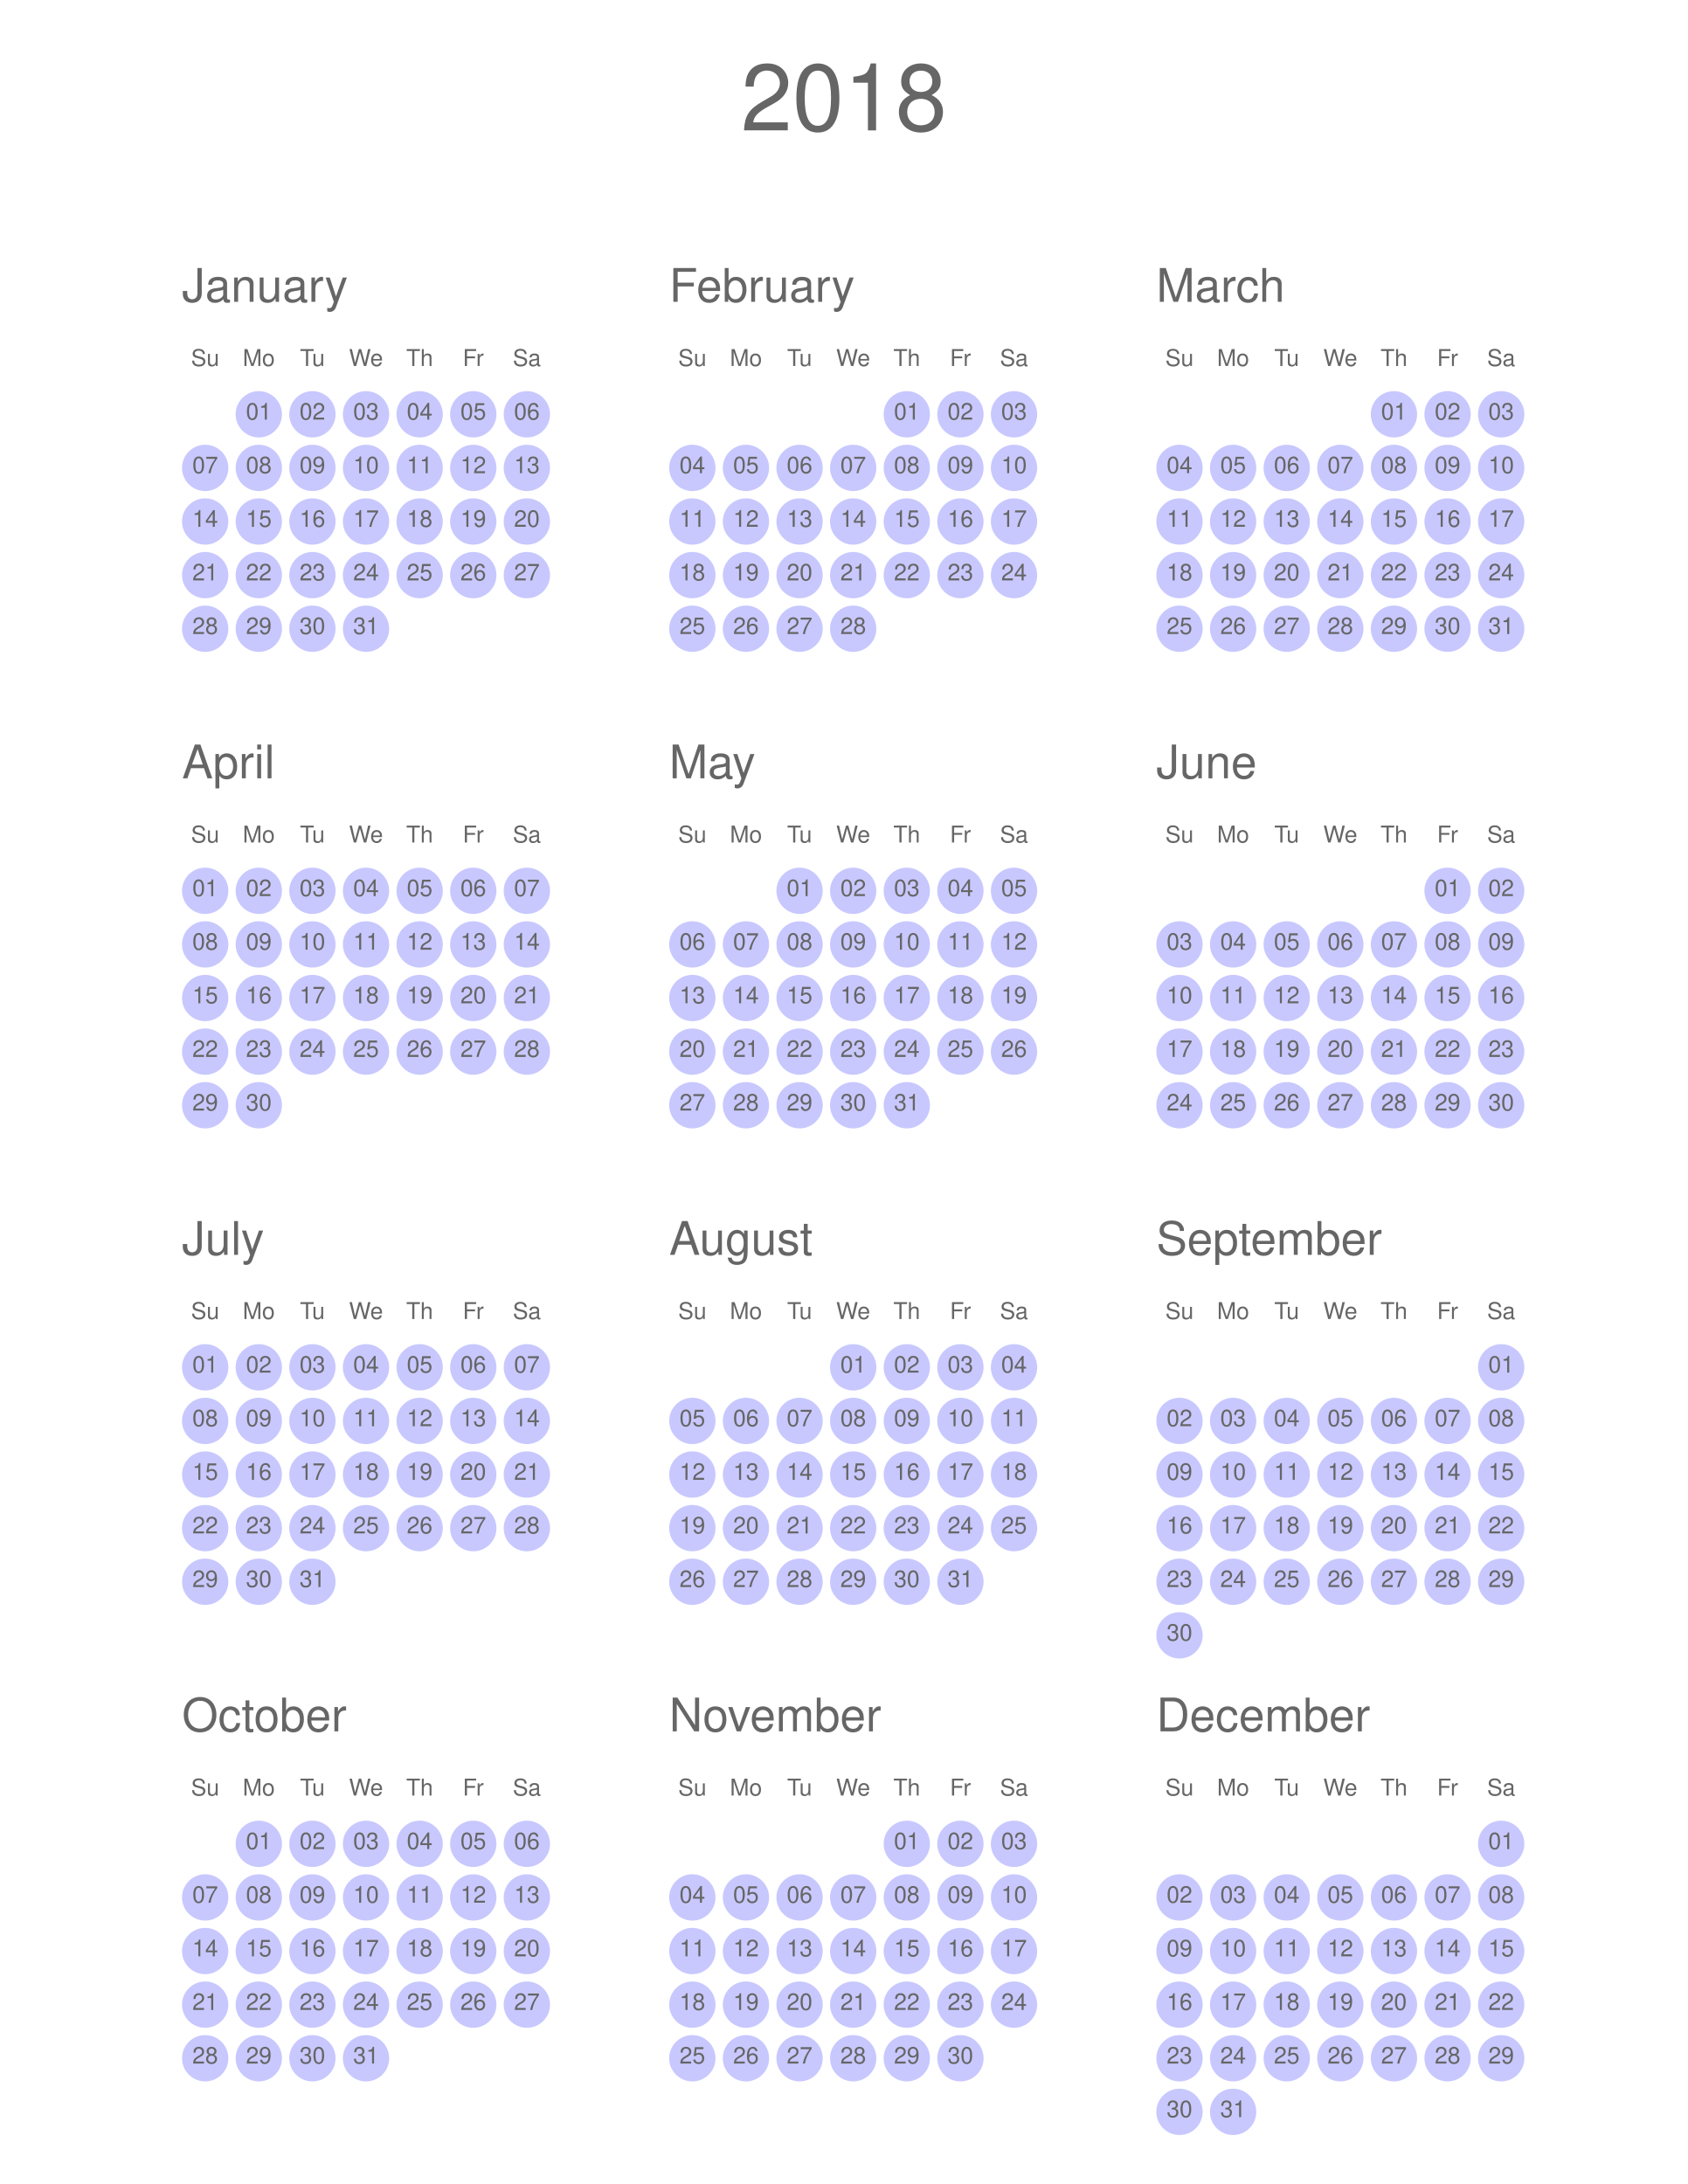
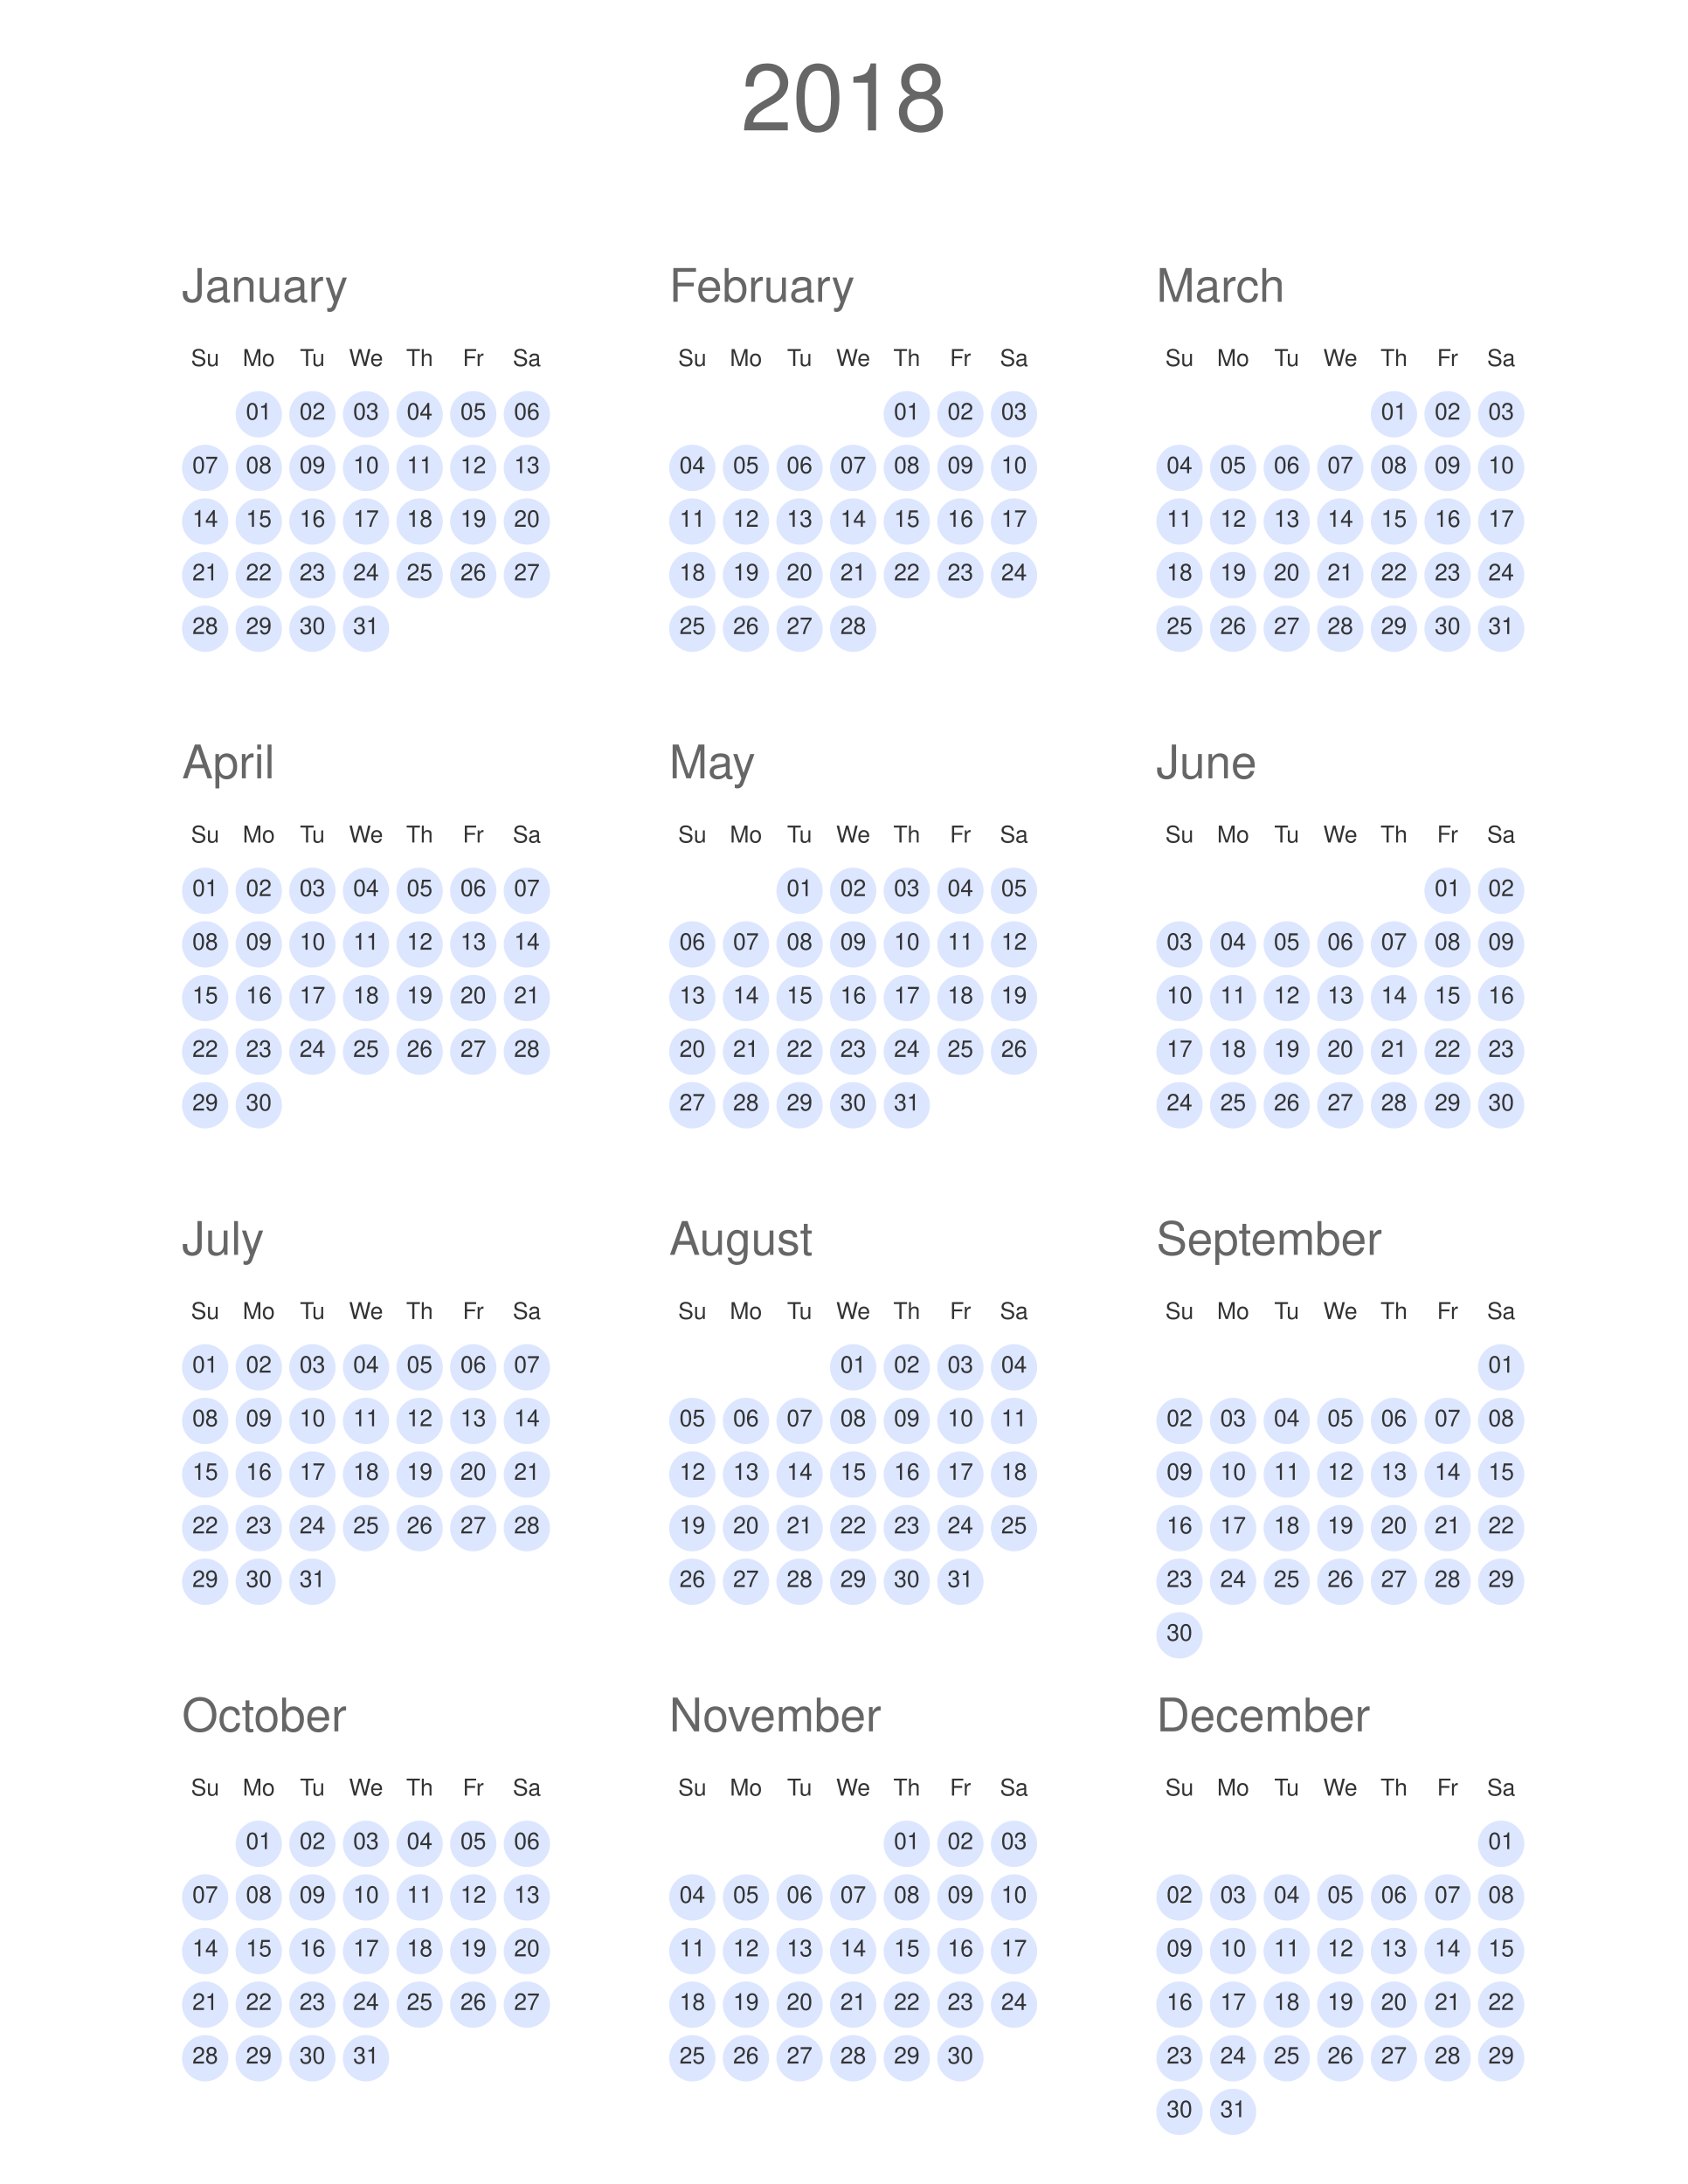
<svg xmlns="http://www.w3.org/2000/svg" width="100%" height="100%" viewBox="0 0 2550 3300">
-   <style>/*  */circle{fill:rgb(200,200,255);}/*  */</style>
+   <style>/*  */circle{fill:rgb(220,230,255);}/*  */</style>
  <g id="page_title" transform="translate(1275, 165)">
    <text x="0" y="0" style="font-family:'Helvetica';font-size:140px;fill:rgb(102,102,102);" text-anchor="middle" dominant-baseline="central">2018</text>
  </g>
  <g id="calendar" width="2000" height="2600" transform="translate(275, 440)">
    <g id="January" transform="translate(0, 0)">
      <text x="0" y="0" style="font-family:'Helvetica';font-size:70px;fill:rgb(102,102,102);" text-anchor="left" dominant-baseline="central">January</text>
-       <g id="January_weekbar" transform="translate(0, 105.0)" style="font-family:'Helvetica';font-size:35px;fill:rgb(102,102,102);" text-anchor="middle" dominant-baseline="central">
-         <text x="35" y="0">Su</text>
-         <text x="116" y="0">Mo</text>
-         <text x="197" y="0">Tu</text>
-         <text x="278" y="0">We</text>
-         <text x="359" y="0">Th</text>
-         <text x="440" y="0">Fr</text>
-         <text x="521" y="0">Sa</text>
-       </g>
-       <g id="January_days" transform="translate(0, 105.0)" text-anchor="middle" dominant-baseline="central" style="font-family:'Helvetica';font-size:35px;fill:rgb(102,102,102);">
+       <g id="January_weekbar" transform="translate(0, 105.0)" style="font-family:'Helvetica';font-size:35px;fill:rgb(51,51,51);" text-anchor="middle" dominant-baseline="central">
+         <text x="35" y="0">Su</text>
+         <text x="116" y="0">Mo</text>
+         <text x="197" y="0">Tu</text>
+         <text x="278" y="0">We</text>
+         <text x="359" y="0">Th</text>
+         <text x="440" y="0">Fr</text>
+         <text x="521" y="0">Sa</text>
+       </g>
+       <g id="January_days" transform="translate(0, 105.0)" text-anchor="middle" dominant-baseline="central" style="font-family:'Helvetica';font-size:35px;fill:rgb(51,51,51);">
        <circle cx="116" cy="81" r="35" />
        <text x="116" y="81">01</text>
        <circle cx="197" cy="81" r="35" />
        <text x="197" y="81">02</text>
        <circle cx="278" cy="81" r="35" />
        <text x="278" y="81">03</text>
        <circle cx="359" cy="81" r="35" />
        <text x="359" y="81">04</text>
        <circle cx="440" cy="81" r="35" />
        <text x="440" y="81">05</text>
        <circle cx="521" cy="81" r="35" />
        <text x="521" y="81">06</text>
        <circle cx="35" cy="162" r="35" />
        <text x="35" y="162">07</text>
        <circle cx="116" cy="162" r="35" />
        <text x="116" y="162">08</text>
        <circle cx="197" cy="162" r="35" />
        <text x="197" y="162">09</text>
        <circle cx="278" cy="162" r="35" />
        <text x="278" y="162">10</text>
        <circle cx="359" cy="162" r="35" />
        <text x="359" y="162">11</text>
        <circle cx="440" cy="162" r="35" />
        <text x="440" y="162">12</text>
        <circle cx="521" cy="162" r="35" />
        <text x="521" y="162">13</text>
        <circle cx="35" cy="243" r="35" />
        <text x="35" y="243">14</text>
        <circle cx="116" cy="243" r="35" />
        <text x="116" y="243">15</text>
        <circle cx="197" cy="243" r="35" />
        <text x="197" y="243">16</text>
        <circle cx="278" cy="243" r="35" />
        <text x="278" y="243">17</text>
        <circle cx="359" cy="243" r="35" />
        <text x="359" y="243">18</text>
        <circle cx="440" cy="243" r="35" />
        <text x="440" y="243">19</text>
        <circle cx="521" cy="243" r="35" />
        <text x="521" y="243">20</text>
        <circle cx="35" cy="324" r="35" />
        <text x="35" y="324">21</text>
        <circle cx="116" cy="324" r="35" />
        <text x="116" y="324">22</text>
        <circle cx="197" cy="324" r="35" />
        <text x="197" y="324">23</text>
        <circle cx="278" cy="324" r="35" />
        <text x="278" y="324">24</text>
        <circle cx="359" cy="324" r="35" />
        <text x="359" y="324">25</text>
        <circle cx="440" cy="324" r="35" />
        <text x="440" y="324">26</text>
        <circle cx="521" cy="324" r="35" />
        <text x="521" y="324">27</text>
        <circle cx="35" cy="405" r="35" />
        <text x="35" y="405">28</text>
        <circle cx="116" cy="405" r="35" />
        <text x="116" y="405">29</text>
        <circle cx="197" cy="405" r="35" />
        <text x="197" y="405">30</text>
        <circle cx="278" cy="405" r="35" />
        <text x="278" y="405">31</text>
      </g>
    </g>
    <g id="February" transform="translate(736, 0)">
      <text x="0" y="0" style="font-family:'Helvetica';font-size:70px;fill:rgb(102,102,102);" text-anchor="left" dominant-baseline="central">February</text>
-       <g id="February_weekbar" transform="translate(0, 105.0)" style="font-family:'Helvetica';font-size:35px;fill:rgb(102,102,102);" text-anchor="middle" dominant-baseline="central">
-         <text x="35" y="0">Su</text>
-         <text x="116" y="0">Mo</text>
-         <text x="197" y="0">Tu</text>
-         <text x="278" y="0">We</text>
-         <text x="359" y="0">Th</text>
-         <text x="440" y="0">Fr</text>
-         <text x="521" y="0">Sa</text>
-       </g>
-       <g id="February_days" transform="translate(0, 105.0)" text-anchor="middle" dominant-baseline="central" style="font-family:'Helvetica';font-size:35px;fill:rgb(102,102,102);">
+       <g id="February_weekbar" transform="translate(0, 105.0)" style="font-family:'Helvetica';font-size:35px;fill:rgb(51,51,51);" text-anchor="middle" dominant-baseline="central">
+         <text x="35" y="0">Su</text>
+         <text x="116" y="0">Mo</text>
+         <text x="197" y="0">Tu</text>
+         <text x="278" y="0">We</text>
+         <text x="359" y="0">Th</text>
+         <text x="440" y="0">Fr</text>
+         <text x="521" y="0">Sa</text>
+       </g>
+       <g id="February_days" transform="translate(0, 105.0)" text-anchor="middle" dominant-baseline="central" style="font-family:'Helvetica';font-size:35px;fill:rgb(51,51,51);">
        <circle cx="359" cy="81" r="35" />
        <text x="359" y="81">01</text>
        <circle cx="440" cy="81" r="35" />
        <text x="440" y="81">02</text>
        <circle cx="521" cy="81" r="35" />
        <text x="521" y="81">03</text>
        <circle cx="35" cy="162" r="35" />
        <text x="35" y="162">04</text>
        <circle cx="116" cy="162" r="35" />
        <text x="116" y="162">05</text>
        <circle cx="197" cy="162" r="35" />
        <text x="197" y="162">06</text>
        <circle cx="278" cy="162" r="35" />
        <text x="278" y="162">07</text>
        <circle cx="359" cy="162" r="35" />
        <text x="359" y="162">08</text>
        <circle cx="440" cy="162" r="35" />
        <text x="440" y="162">09</text>
        <circle cx="521" cy="162" r="35" />
        <text x="521" y="162">10</text>
        <circle cx="35" cy="243" r="35" />
        <text x="35" y="243">11</text>
        <circle cx="116" cy="243" r="35" />
        <text x="116" y="243">12</text>
        <circle cx="197" cy="243" r="35" />
        <text x="197" y="243">13</text>
        <circle cx="278" cy="243" r="35" />
        <text x="278" y="243">14</text>
        <circle cx="359" cy="243" r="35" />
        <text x="359" y="243">15</text>
        <circle cx="440" cy="243" r="35" />
        <text x="440" y="243">16</text>
        <circle cx="521" cy="243" r="35" />
        <text x="521" y="243">17</text>
        <circle cx="35" cy="324" r="35" />
        <text x="35" y="324">18</text>
        <circle cx="116" cy="324" r="35" />
        <text x="116" y="324">19</text>
        <circle cx="197" cy="324" r="35" />
        <text x="197" y="324">20</text>
        <circle cx="278" cy="324" r="35" />
        <text x="278" y="324">21</text>
        <circle cx="359" cy="324" r="35" />
        <text x="359" y="324">22</text>
        <circle cx="440" cy="324" r="35" />
        <text x="440" y="324">23</text>
        <circle cx="521" cy="324" r="35" />
        <text x="521" y="324">24</text>
        <circle cx="35" cy="405" r="35" />
        <text x="35" y="405">25</text>
        <circle cx="116" cy="405" r="35" />
        <text x="116" y="405">26</text>
        <circle cx="197" cy="405" r="35" />
        <text x="197" y="405">27</text>
        <circle cx="278" cy="405" r="35" />
        <text x="278" y="405">28</text>
      </g>
    </g>
    <g id="March" transform="translate(1472, 0)">
      <text x="0" y="0" style="font-family:'Helvetica';font-size:70px;fill:rgb(102,102,102);" text-anchor="left" dominant-baseline="central">March</text>
-       <g id="March_weekbar" transform="translate(0, 105.0)" style="font-family:'Helvetica';font-size:35px;fill:rgb(102,102,102);" text-anchor="middle" dominant-baseline="central">
-         <text x="35" y="0">Su</text>
-         <text x="116" y="0">Mo</text>
-         <text x="197" y="0">Tu</text>
-         <text x="278" y="0">We</text>
-         <text x="359" y="0">Th</text>
-         <text x="440" y="0">Fr</text>
-         <text x="521" y="0">Sa</text>
-       </g>
-       <g id="March_days" transform="translate(0, 105.0)" text-anchor="middle" dominant-baseline="central" style="font-family:'Helvetica';font-size:35px;fill:rgb(102,102,102);">
+       <g id="March_weekbar" transform="translate(0, 105.0)" style="font-family:'Helvetica';font-size:35px;fill:rgb(51,51,51);" text-anchor="middle" dominant-baseline="central">
+         <text x="35" y="0">Su</text>
+         <text x="116" y="0">Mo</text>
+         <text x="197" y="0">Tu</text>
+         <text x="278" y="0">We</text>
+         <text x="359" y="0">Th</text>
+         <text x="440" y="0">Fr</text>
+         <text x="521" y="0">Sa</text>
+       </g>
+       <g id="March_days" transform="translate(0, 105.0)" text-anchor="middle" dominant-baseline="central" style="font-family:'Helvetica';font-size:35px;fill:rgb(51,51,51);">
        <circle cx="359" cy="81" r="35" />
        <text x="359" y="81">01</text>
        <circle cx="440" cy="81" r="35" />
        <text x="440" y="81">02</text>
        <circle cx="521" cy="81" r="35" />
        <text x="521" y="81">03</text>
        <circle cx="35" cy="162" r="35" />
        <text x="35" y="162">04</text>
        <circle cx="116" cy="162" r="35" />
        <text x="116" y="162">05</text>
        <circle cx="197" cy="162" r="35" />
        <text x="197" y="162">06</text>
        <circle cx="278" cy="162" r="35" />
        <text x="278" y="162">07</text>
        <circle cx="359" cy="162" r="35" />
        <text x="359" y="162">08</text>
        <circle cx="440" cy="162" r="35" />
        <text x="440" y="162">09</text>
        <circle cx="521" cy="162" r="35" />
        <text x="521" y="162">10</text>
        <circle cx="35" cy="243" r="35" />
        <text x="35" y="243">11</text>
        <circle cx="116" cy="243" r="35" />
        <text x="116" y="243">12</text>
        <circle cx="197" cy="243" r="35" />
        <text x="197" y="243">13</text>
        <circle cx="278" cy="243" r="35" />
        <text x="278" y="243">14</text>
        <circle cx="359" cy="243" r="35" />
        <text x="359" y="243">15</text>
        <circle cx="440" cy="243" r="35" />
        <text x="440" y="243">16</text>
        <circle cx="521" cy="243" r="35" />
        <text x="521" y="243">17</text>
        <circle cx="35" cy="324" r="35" />
        <text x="35" y="324">18</text>
        <circle cx="116" cy="324" r="35" />
        <text x="116" y="324">19</text>
        <circle cx="197" cy="324" r="35" />
        <text x="197" y="324">20</text>
        <circle cx="278" cy="324" r="35" />
        <text x="278" y="324">21</text>
        <circle cx="359" cy="324" r="35" />
        <text x="359" y="324">22</text>
        <circle cx="440" cy="324" r="35" />
        <text x="440" y="324">23</text>
        <circle cx="521" cy="324" r="35" />
        <text x="521" y="324">24</text>
        <circle cx="35" cy="405" r="35" />
        <text x="35" y="405">25</text>
        <circle cx="116" cy="405" r="35" />
        <text x="116" y="405">26</text>
        <circle cx="197" cy="405" r="35" />
        <text x="197" y="405">27</text>
        <circle cx="278" cy="405" r="35" />
        <text x="278" y="405">28</text>
        <circle cx="359" cy="405" r="35" />
        <text x="359" y="405">29</text>
        <circle cx="440" cy="405" r="35" />
        <text x="440" y="405">30</text>
        <circle cx="521" cy="405" r="35" />
        <text x="521" y="405">31</text>
      </g>
    </g>
    <g id="April" transform="translate(0, 720)">
      <text x="0" y="0" style="font-family:'Helvetica';font-size:70px;fill:rgb(102,102,102);" text-anchor="left" dominant-baseline="central">April</text>
-       <g id="April_weekbar" transform="translate(0, 105.0)" style="font-family:'Helvetica';font-size:35px;fill:rgb(102,102,102);" text-anchor="middle" dominant-baseline="central">
-         <text x="35" y="0">Su</text>
-         <text x="116" y="0">Mo</text>
-         <text x="197" y="0">Tu</text>
-         <text x="278" y="0">We</text>
-         <text x="359" y="0">Th</text>
-         <text x="440" y="0">Fr</text>
-         <text x="521" y="0">Sa</text>
-       </g>
-       <g id="April_days" transform="translate(0, 105.0)" text-anchor="middle" dominant-baseline="central" style="font-family:'Helvetica';font-size:35px;fill:rgb(102,102,102);">
+       <g id="April_weekbar" transform="translate(0, 105.0)" style="font-family:'Helvetica';font-size:35px;fill:rgb(51,51,51);" text-anchor="middle" dominant-baseline="central">
+         <text x="35" y="0">Su</text>
+         <text x="116" y="0">Mo</text>
+         <text x="197" y="0">Tu</text>
+         <text x="278" y="0">We</text>
+         <text x="359" y="0">Th</text>
+         <text x="440" y="0">Fr</text>
+         <text x="521" y="0">Sa</text>
+       </g>
+       <g id="April_days" transform="translate(0, 105.0)" text-anchor="middle" dominant-baseline="central" style="font-family:'Helvetica';font-size:35px;fill:rgb(51,51,51);">
        <circle cx="35" cy="81" r="35" />
        <text x="35" y="81">01</text>
        <circle cx="116" cy="81" r="35" />
        <text x="116" y="81">02</text>
        <circle cx="197" cy="81" r="35" />
        <text x="197" y="81">03</text>
        <circle cx="278" cy="81" r="35" />
        <text x="278" y="81">04</text>
        <circle cx="359" cy="81" r="35" />
        <text x="359" y="81">05</text>
        <circle cx="440" cy="81" r="35" />
        <text x="440" y="81">06</text>
        <circle cx="521" cy="81" r="35" />
        <text x="521" y="81">07</text>
        <circle cx="35" cy="162" r="35" />
        <text x="35" y="162">08</text>
        <circle cx="116" cy="162" r="35" />
        <text x="116" y="162">09</text>
        <circle cx="197" cy="162" r="35" />
        <text x="197" y="162">10</text>
        <circle cx="278" cy="162" r="35" />
        <text x="278" y="162">11</text>
        <circle cx="359" cy="162" r="35" />
        <text x="359" y="162">12</text>
        <circle cx="440" cy="162" r="35" />
        <text x="440" y="162">13</text>
        <circle cx="521" cy="162" r="35" />
        <text x="521" y="162">14</text>
        <circle cx="35" cy="243" r="35" />
        <text x="35" y="243">15</text>
        <circle cx="116" cy="243" r="35" />
        <text x="116" y="243">16</text>
        <circle cx="197" cy="243" r="35" />
        <text x="197" y="243">17</text>
        <circle cx="278" cy="243" r="35" />
        <text x="278" y="243">18</text>
        <circle cx="359" cy="243" r="35" />
        <text x="359" y="243">19</text>
        <circle cx="440" cy="243" r="35" />
        <text x="440" y="243">20</text>
        <circle cx="521" cy="243" r="35" />
        <text x="521" y="243">21</text>
        <circle cx="35" cy="324" r="35" />
        <text x="35" y="324">22</text>
        <circle cx="116" cy="324" r="35" />
        <text x="116" y="324">23</text>
        <circle cx="197" cy="324" r="35" />
        <text x="197" y="324">24</text>
        <circle cx="278" cy="324" r="35" />
        <text x="278" y="324">25</text>
        <circle cx="359" cy="324" r="35" />
        <text x="359" y="324">26</text>
        <circle cx="440" cy="324" r="35" />
        <text x="440" y="324">27</text>
        <circle cx="521" cy="324" r="35" />
        <text x="521" y="324">28</text>
        <circle cx="35" cy="405" r="35" />
        <text x="35" y="405">29</text>
        <circle cx="116" cy="405" r="35" />
        <text x="116" y="405">30</text>
      </g>
    </g>
    <g id="May" transform="translate(736, 720)">
      <text x="0" y="0" style="font-family:'Helvetica';font-size:70px;fill:rgb(102,102,102);" text-anchor="left" dominant-baseline="central">May</text>
-       <g id="May_weekbar" transform="translate(0, 105.0)" style="font-family:'Helvetica';font-size:35px;fill:rgb(102,102,102);" text-anchor="middle" dominant-baseline="central">
-         <text x="35" y="0">Su</text>
-         <text x="116" y="0">Mo</text>
-         <text x="197" y="0">Tu</text>
-         <text x="278" y="0">We</text>
-         <text x="359" y="0">Th</text>
-         <text x="440" y="0">Fr</text>
-         <text x="521" y="0">Sa</text>
-       </g>
-       <g id="May_days" transform="translate(0, 105.0)" text-anchor="middle" dominant-baseline="central" style="font-family:'Helvetica';font-size:35px;fill:rgb(102,102,102);">
+       <g id="May_weekbar" transform="translate(0, 105.0)" style="font-family:'Helvetica';font-size:35px;fill:rgb(51,51,51);" text-anchor="middle" dominant-baseline="central">
+         <text x="35" y="0">Su</text>
+         <text x="116" y="0">Mo</text>
+         <text x="197" y="0">Tu</text>
+         <text x="278" y="0">We</text>
+         <text x="359" y="0">Th</text>
+         <text x="440" y="0">Fr</text>
+         <text x="521" y="0">Sa</text>
+       </g>
+       <g id="May_days" transform="translate(0, 105.0)" text-anchor="middle" dominant-baseline="central" style="font-family:'Helvetica';font-size:35px;fill:rgb(51,51,51);">
        <circle cx="197" cy="81" r="35" />
        <text x="197" y="81">01</text>
        <circle cx="278" cy="81" r="35" />
        <text x="278" y="81">02</text>
        <circle cx="359" cy="81" r="35" />
        <text x="359" y="81">03</text>
        <circle cx="440" cy="81" r="35" />
        <text x="440" y="81">04</text>
        <circle cx="521" cy="81" r="35" />
        <text x="521" y="81">05</text>
        <circle cx="35" cy="162" r="35" />
        <text x="35" y="162">06</text>
        <circle cx="116" cy="162" r="35" />
        <text x="116" y="162">07</text>
        <circle cx="197" cy="162" r="35" />
        <text x="197" y="162">08</text>
        <circle cx="278" cy="162" r="35" />
        <text x="278" y="162">09</text>
        <circle cx="359" cy="162" r="35" />
        <text x="359" y="162">10</text>
        <circle cx="440" cy="162" r="35" />
        <text x="440" y="162">11</text>
        <circle cx="521" cy="162" r="35" />
        <text x="521" y="162">12</text>
        <circle cx="35" cy="243" r="35" />
        <text x="35" y="243">13</text>
        <circle cx="116" cy="243" r="35" />
        <text x="116" y="243">14</text>
        <circle cx="197" cy="243" r="35" />
        <text x="197" y="243">15</text>
        <circle cx="278" cy="243" r="35" />
        <text x="278" y="243">16</text>
        <circle cx="359" cy="243" r="35" />
        <text x="359" y="243">17</text>
        <circle cx="440" cy="243" r="35" />
        <text x="440" y="243">18</text>
        <circle cx="521" cy="243" r="35" />
        <text x="521" y="243">19</text>
        <circle cx="35" cy="324" r="35" />
        <text x="35" y="324">20</text>
        <circle cx="116" cy="324" r="35" />
        <text x="116" y="324">21</text>
        <circle cx="197" cy="324" r="35" />
        <text x="197" y="324">22</text>
        <circle cx="278" cy="324" r="35" />
        <text x="278" y="324">23</text>
        <circle cx="359" cy="324" r="35" />
        <text x="359" y="324">24</text>
        <circle cx="440" cy="324" r="35" />
        <text x="440" y="324">25</text>
        <circle cx="521" cy="324" r="35" />
        <text x="521" y="324">26</text>
        <circle cx="35" cy="405" r="35" />
        <text x="35" y="405">27</text>
        <circle cx="116" cy="405" r="35" />
        <text x="116" y="405">28</text>
        <circle cx="197" cy="405" r="35" />
        <text x="197" y="405">29</text>
        <circle cx="278" cy="405" r="35" />
        <text x="278" y="405">30</text>
        <circle cx="359" cy="405" r="35" />
        <text x="359" y="405">31</text>
      </g>
    </g>
    <g id="June" transform="translate(1472, 720)">
      <text x="0" y="0" style="font-family:'Helvetica';font-size:70px;fill:rgb(102,102,102);" text-anchor="left" dominant-baseline="central">June</text>
-       <g id="June_weekbar" transform="translate(0, 105.0)" style="font-family:'Helvetica';font-size:35px;fill:rgb(102,102,102);" text-anchor="middle" dominant-baseline="central">
-         <text x="35" y="0">Su</text>
-         <text x="116" y="0">Mo</text>
-         <text x="197" y="0">Tu</text>
-         <text x="278" y="0">We</text>
-         <text x="359" y="0">Th</text>
-         <text x="440" y="0">Fr</text>
-         <text x="521" y="0">Sa</text>
-       </g>
-       <g id="June_days" transform="translate(0, 105.0)" text-anchor="middle" dominant-baseline="central" style="font-family:'Helvetica';font-size:35px;fill:rgb(102,102,102);">
+       <g id="June_weekbar" transform="translate(0, 105.0)" style="font-family:'Helvetica';font-size:35px;fill:rgb(51,51,51);" text-anchor="middle" dominant-baseline="central">
+         <text x="35" y="0">Su</text>
+         <text x="116" y="0">Mo</text>
+         <text x="197" y="0">Tu</text>
+         <text x="278" y="0">We</text>
+         <text x="359" y="0">Th</text>
+         <text x="440" y="0">Fr</text>
+         <text x="521" y="0">Sa</text>
+       </g>
+       <g id="June_days" transform="translate(0, 105.0)" text-anchor="middle" dominant-baseline="central" style="font-family:'Helvetica';font-size:35px;fill:rgb(51,51,51);">
        <circle cx="440" cy="81" r="35" />
        <text x="440" y="81">01</text>
        <circle cx="521" cy="81" r="35" />
        <text x="521" y="81">02</text>
        <circle cx="35" cy="162" r="35" />
        <text x="35" y="162">03</text>
        <circle cx="116" cy="162" r="35" />
        <text x="116" y="162">04</text>
        <circle cx="197" cy="162" r="35" />
        <text x="197" y="162">05</text>
        <circle cx="278" cy="162" r="35" />
        <text x="278" y="162">06</text>
        <circle cx="359" cy="162" r="35" />
        <text x="359" y="162">07</text>
        <circle cx="440" cy="162" r="35" />
        <text x="440" y="162">08</text>
        <circle cx="521" cy="162" r="35" />
        <text x="521" y="162">09</text>
        <circle cx="35" cy="243" r="35" />
        <text x="35" y="243">10</text>
        <circle cx="116" cy="243" r="35" />
        <text x="116" y="243">11</text>
        <circle cx="197" cy="243" r="35" />
        <text x="197" y="243">12</text>
        <circle cx="278" cy="243" r="35" />
        <text x="278" y="243">13</text>
        <circle cx="359" cy="243" r="35" />
        <text x="359" y="243">14</text>
        <circle cx="440" cy="243" r="35" />
        <text x="440" y="243">15</text>
        <circle cx="521" cy="243" r="35" />
        <text x="521" y="243">16</text>
        <circle cx="35" cy="324" r="35" />
        <text x="35" y="324">17</text>
        <circle cx="116" cy="324" r="35" />
        <text x="116" y="324">18</text>
        <circle cx="197" cy="324" r="35" />
        <text x="197" y="324">19</text>
        <circle cx="278" cy="324" r="35" />
        <text x="278" y="324">20</text>
        <circle cx="359" cy="324" r="35" />
        <text x="359" y="324">21</text>
        <circle cx="440" cy="324" r="35" />
        <text x="440" y="324">22</text>
        <circle cx="521" cy="324" r="35" />
        <text x="521" y="324">23</text>
        <circle cx="35" cy="405" r="35" />
        <text x="35" y="405">24</text>
        <circle cx="116" cy="405" r="35" />
        <text x="116" y="405">25</text>
        <circle cx="197" cy="405" r="35" />
        <text x="197" y="405">26</text>
        <circle cx="278" cy="405" r="35" />
        <text x="278" y="405">27</text>
        <circle cx="359" cy="405" r="35" />
        <text x="359" y="405">28</text>
        <circle cx="440" cy="405" r="35" />
        <text x="440" y="405">29</text>
        <circle cx="521" cy="405" r="35" />
        <text x="521" y="405">30</text>
      </g>
    </g>
    <g id="July" transform="translate(0, 1440)">
      <text x="0" y="0" style="font-family:'Helvetica';font-size:70px;fill:rgb(102,102,102);" text-anchor="left" dominant-baseline="central">July</text>
-       <g id="July_weekbar" transform="translate(0, 105.0)" style="font-family:'Helvetica';font-size:35px;fill:rgb(102,102,102);" text-anchor="middle" dominant-baseline="central">
-         <text x="35" y="0">Su</text>
-         <text x="116" y="0">Mo</text>
-         <text x="197" y="0">Tu</text>
-         <text x="278" y="0">We</text>
-         <text x="359" y="0">Th</text>
-         <text x="440" y="0">Fr</text>
-         <text x="521" y="0">Sa</text>
-       </g>
-       <g id="July_days" transform="translate(0, 105.0)" text-anchor="middle" dominant-baseline="central" style="font-family:'Helvetica';font-size:35px;fill:rgb(102,102,102);">
+       <g id="July_weekbar" transform="translate(0, 105.0)" style="font-family:'Helvetica';font-size:35px;fill:rgb(51,51,51);" text-anchor="middle" dominant-baseline="central">
+         <text x="35" y="0">Su</text>
+         <text x="116" y="0">Mo</text>
+         <text x="197" y="0">Tu</text>
+         <text x="278" y="0">We</text>
+         <text x="359" y="0">Th</text>
+         <text x="440" y="0">Fr</text>
+         <text x="521" y="0">Sa</text>
+       </g>
+       <g id="July_days" transform="translate(0, 105.0)" text-anchor="middle" dominant-baseline="central" style="font-family:'Helvetica';font-size:35px;fill:rgb(51,51,51);">
        <circle cx="35" cy="81" r="35" />
        <text x="35" y="81">01</text>
        <circle cx="116" cy="81" r="35" />
        <text x="116" y="81">02</text>
        <circle cx="197" cy="81" r="35" />
        <text x="197" y="81">03</text>
        <circle cx="278" cy="81" r="35" />
        <text x="278" y="81">04</text>
        <circle cx="359" cy="81" r="35" />
        <text x="359" y="81">05</text>
        <circle cx="440" cy="81" r="35" />
        <text x="440" y="81">06</text>
        <circle cx="521" cy="81" r="35" />
        <text x="521" y="81">07</text>
        <circle cx="35" cy="162" r="35" />
        <text x="35" y="162">08</text>
        <circle cx="116" cy="162" r="35" />
        <text x="116" y="162">09</text>
        <circle cx="197" cy="162" r="35" />
        <text x="197" y="162">10</text>
        <circle cx="278" cy="162" r="35" />
        <text x="278" y="162">11</text>
        <circle cx="359" cy="162" r="35" />
        <text x="359" y="162">12</text>
        <circle cx="440" cy="162" r="35" />
        <text x="440" y="162">13</text>
        <circle cx="521" cy="162" r="35" />
        <text x="521" y="162">14</text>
        <circle cx="35" cy="243" r="35" />
        <text x="35" y="243">15</text>
        <circle cx="116" cy="243" r="35" />
        <text x="116" y="243">16</text>
        <circle cx="197" cy="243" r="35" />
        <text x="197" y="243">17</text>
        <circle cx="278" cy="243" r="35" />
        <text x="278" y="243">18</text>
        <circle cx="359" cy="243" r="35" />
        <text x="359" y="243">19</text>
        <circle cx="440" cy="243" r="35" />
        <text x="440" y="243">20</text>
        <circle cx="521" cy="243" r="35" />
        <text x="521" y="243">21</text>
        <circle cx="35" cy="324" r="35" />
        <text x="35" y="324">22</text>
        <circle cx="116" cy="324" r="35" />
        <text x="116" y="324">23</text>
        <circle cx="197" cy="324" r="35" />
        <text x="197" y="324">24</text>
        <circle cx="278" cy="324" r="35" />
        <text x="278" y="324">25</text>
        <circle cx="359" cy="324" r="35" />
        <text x="359" y="324">26</text>
        <circle cx="440" cy="324" r="35" />
        <text x="440" y="324">27</text>
        <circle cx="521" cy="324" r="35" />
        <text x="521" y="324">28</text>
        <circle cx="35" cy="405" r="35" />
        <text x="35" y="405">29</text>
        <circle cx="116" cy="405" r="35" />
        <text x="116" y="405">30</text>
        <circle cx="197" cy="405" r="35" />
        <text x="197" y="405">31</text>
      </g>
    </g>
    <g id="August" transform="translate(736, 1440)">
      <text x="0" y="0" style="font-family:'Helvetica';font-size:70px;fill:rgb(102,102,102);" text-anchor="left" dominant-baseline="central">August</text>
-       <g id="August_weekbar" transform="translate(0, 105.0)" style="font-family:'Helvetica';font-size:35px;fill:rgb(102,102,102);" text-anchor="middle" dominant-baseline="central">
-         <text x="35" y="0">Su</text>
-         <text x="116" y="0">Mo</text>
-         <text x="197" y="0">Tu</text>
-         <text x="278" y="0">We</text>
-         <text x="359" y="0">Th</text>
-         <text x="440" y="0">Fr</text>
-         <text x="521" y="0">Sa</text>
-       </g>
-       <g id="August_days" transform="translate(0, 105.0)" text-anchor="middle" dominant-baseline="central" style="font-family:'Helvetica';font-size:35px;fill:rgb(102,102,102);">
+       <g id="August_weekbar" transform="translate(0, 105.0)" style="font-family:'Helvetica';font-size:35px;fill:rgb(51,51,51);" text-anchor="middle" dominant-baseline="central">
+         <text x="35" y="0">Su</text>
+         <text x="116" y="0">Mo</text>
+         <text x="197" y="0">Tu</text>
+         <text x="278" y="0">We</text>
+         <text x="359" y="0">Th</text>
+         <text x="440" y="0">Fr</text>
+         <text x="521" y="0">Sa</text>
+       </g>
+       <g id="August_days" transform="translate(0, 105.0)" text-anchor="middle" dominant-baseline="central" style="font-family:'Helvetica';font-size:35px;fill:rgb(51,51,51);">
        <circle cx="278" cy="81" r="35" />
        <text x="278" y="81">01</text>
        <circle cx="359" cy="81" r="35" />
        <text x="359" y="81">02</text>
        <circle cx="440" cy="81" r="35" />
        <text x="440" y="81">03</text>
        <circle cx="521" cy="81" r="35" />
        <text x="521" y="81">04</text>
        <circle cx="35" cy="162" r="35" />
        <text x="35" y="162">05</text>
        <circle cx="116" cy="162" r="35" />
        <text x="116" y="162">06</text>
        <circle cx="197" cy="162" r="35" />
        <text x="197" y="162">07</text>
        <circle cx="278" cy="162" r="35" />
        <text x="278" y="162">08</text>
        <circle cx="359" cy="162" r="35" />
        <text x="359" y="162">09</text>
        <circle cx="440" cy="162" r="35" />
        <text x="440" y="162">10</text>
        <circle cx="521" cy="162" r="35" />
        <text x="521" y="162">11</text>
        <circle cx="35" cy="243" r="35" />
        <text x="35" y="243">12</text>
        <circle cx="116" cy="243" r="35" />
        <text x="116" y="243">13</text>
        <circle cx="197" cy="243" r="35" />
        <text x="197" y="243">14</text>
        <circle cx="278" cy="243" r="35" />
        <text x="278" y="243">15</text>
        <circle cx="359" cy="243" r="35" />
        <text x="359" y="243">16</text>
        <circle cx="440" cy="243" r="35" />
        <text x="440" y="243">17</text>
        <circle cx="521" cy="243" r="35" />
        <text x="521" y="243">18</text>
        <circle cx="35" cy="324" r="35" />
        <text x="35" y="324">19</text>
        <circle cx="116" cy="324" r="35" />
        <text x="116" y="324">20</text>
        <circle cx="197" cy="324" r="35" />
        <text x="197" y="324">21</text>
        <circle cx="278" cy="324" r="35" />
        <text x="278" y="324">22</text>
        <circle cx="359" cy="324" r="35" />
        <text x="359" y="324">23</text>
        <circle cx="440" cy="324" r="35" />
        <text x="440" y="324">24</text>
        <circle cx="521" cy="324" r="35" />
        <text x="521" y="324">25</text>
        <circle cx="35" cy="405" r="35" />
        <text x="35" y="405">26</text>
        <circle cx="116" cy="405" r="35" />
        <text x="116" y="405">27</text>
        <circle cx="197" cy="405" r="35" />
        <text x="197" y="405">28</text>
        <circle cx="278" cy="405" r="35" />
        <text x="278" y="405">29</text>
        <circle cx="359" cy="405" r="35" />
        <text x="359" y="405">30</text>
        <circle cx="440" cy="405" r="35" />
        <text x="440" y="405">31</text>
      </g>
    </g>
    <g id="September" transform="translate(1472, 1440)">
      <text x="0" y="0" style="font-family:'Helvetica';font-size:70px;fill:rgb(102,102,102);" text-anchor="left" dominant-baseline="central">September</text>
-       <g id="September_weekbar" transform="translate(0, 105.0)" style="font-family:'Helvetica';font-size:35px;fill:rgb(102,102,102);" text-anchor="middle" dominant-baseline="central">
-         <text x="35" y="0">Su</text>
-         <text x="116" y="0">Mo</text>
-         <text x="197" y="0">Tu</text>
-         <text x="278" y="0">We</text>
-         <text x="359" y="0">Th</text>
-         <text x="440" y="0">Fr</text>
-         <text x="521" y="0">Sa</text>
-       </g>
-       <g id="September_days" transform="translate(0, 105.0)" text-anchor="middle" dominant-baseline="central" style="font-family:'Helvetica';font-size:35px;fill:rgb(102,102,102);">
+       <g id="September_weekbar" transform="translate(0, 105.0)" style="font-family:'Helvetica';font-size:35px;fill:rgb(51,51,51);" text-anchor="middle" dominant-baseline="central">
+         <text x="35" y="0">Su</text>
+         <text x="116" y="0">Mo</text>
+         <text x="197" y="0">Tu</text>
+         <text x="278" y="0">We</text>
+         <text x="359" y="0">Th</text>
+         <text x="440" y="0">Fr</text>
+         <text x="521" y="0">Sa</text>
+       </g>
+       <g id="September_days" transform="translate(0, 105.0)" text-anchor="middle" dominant-baseline="central" style="font-family:'Helvetica';font-size:35px;fill:rgb(51,51,51);">
        <circle cx="521" cy="81" r="35" />
        <text x="521" y="81">01</text>
        <circle cx="35" cy="162" r="35" />
        <text x="35" y="162">02</text>
        <circle cx="116" cy="162" r="35" />
        <text x="116" y="162">03</text>
        <circle cx="197" cy="162" r="35" />
        <text x="197" y="162">04</text>
        <circle cx="278" cy="162" r="35" />
        <text x="278" y="162">05</text>
        <circle cx="359" cy="162" r="35" />
        <text x="359" y="162">06</text>
        <circle cx="440" cy="162" r="35" />
        <text x="440" y="162">07</text>
        <circle cx="521" cy="162" r="35" />
        <text x="521" y="162">08</text>
        <circle cx="35" cy="243" r="35" />
        <text x="35" y="243">09</text>
        <circle cx="116" cy="243" r="35" />
        <text x="116" y="243">10</text>
        <circle cx="197" cy="243" r="35" />
        <text x="197" y="243">11</text>
        <circle cx="278" cy="243" r="35" />
        <text x="278" y="243">12</text>
        <circle cx="359" cy="243" r="35" />
        <text x="359" y="243">13</text>
        <circle cx="440" cy="243" r="35" />
        <text x="440" y="243">14</text>
        <circle cx="521" cy="243" r="35" />
        <text x="521" y="243">15</text>
        <circle cx="35" cy="324" r="35" />
        <text x="35" y="324">16</text>
        <circle cx="116" cy="324" r="35" />
        <text x="116" y="324">17</text>
        <circle cx="197" cy="324" r="35" />
        <text x="197" y="324">18</text>
        <circle cx="278" cy="324" r="35" />
        <text x="278" y="324">19</text>
        <circle cx="359" cy="324" r="35" />
        <text x="359" y="324">20</text>
        <circle cx="440" cy="324" r="35" />
        <text x="440" y="324">21</text>
        <circle cx="521" cy="324" r="35" />
        <text x="521" y="324">22</text>
        <circle cx="35" cy="405" r="35" />
        <text x="35" y="405">23</text>
        <circle cx="116" cy="405" r="35" />
        <text x="116" y="405">24</text>
        <circle cx="197" cy="405" r="35" />
        <text x="197" y="405">25</text>
        <circle cx="278" cy="405" r="35" />
        <text x="278" y="405">26</text>
        <circle cx="359" cy="405" r="35" />
        <text x="359" y="405">27</text>
        <circle cx="440" cy="405" r="35" />
        <text x="440" y="405">28</text>
        <circle cx="521" cy="405" r="35" />
        <text x="521" y="405">29</text>
        <circle cx="35" cy="486" r="35" />
        <text x="35" y="486">30</text>
      </g>
    </g>
    <g id="October" transform="translate(0, 2160)">
      <text x="0" y="0" style="font-family:'Helvetica';font-size:70px;fill:rgb(102,102,102);" text-anchor="left" dominant-baseline="central">October</text>
-       <g id="October_weekbar" transform="translate(0, 105.0)" style="font-family:'Helvetica';font-size:35px;fill:rgb(102,102,102);" text-anchor="middle" dominant-baseline="central">
-         <text x="35" y="0">Su</text>
-         <text x="116" y="0">Mo</text>
-         <text x="197" y="0">Tu</text>
-         <text x="278" y="0">We</text>
-         <text x="359" y="0">Th</text>
-         <text x="440" y="0">Fr</text>
-         <text x="521" y="0">Sa</text>
-       </g>
-       <g id="October_days" transform="translate(0, 105.0)" text-anchor="middle" dominant-baseline="central" style="font-family:'Helvetica';font-size:35px;fill:rgb(102,102,102);">
+       <g id="October_weekbar" transform="translate(0, 105.0)" style="font-family:'Helvetica';font-size:35px;fill:rgb(51,51,51);" text-anchor="middle" dominant-baseline="central">
+         <text x="35" y="0">Su</text>
+         <text x="116" y="0">Mo</text>
+         <text x="197" y="0">Tu</text>
+         <text x="278" y="0">We</text>
+         <text x="359" y="0">Th</text>
+         <text x="440" y="0">Fr</text>
+         <text x="521" y="0">Sa</text>
+       </g>
+       <g id="October_days" transform="translate(0, 105.0)" text-anchor="middle" dominant-baseline="central" style="font-family:'Helvetica';font-size:35px;fill:rgb(51,51,51);">
        <circle cx="116" cy="81" r="35" />
        <text x="116" y="81">01</text>
        <circle cx="197" cy="81" r="35" />
        <text x="197" y="81">02</text>
        <circle cx="278" cy="81" r="35" />
        <text x="278" y="81">03</text>
        <circle cx="359" cy="81" r="35" />
        <text x="359" y="81">04</text>
        <circle cx="440" cy="81" r="35" />
        <text x="440" y="81">05</text>
        <circle cx="521" cy="81" r="35" />
        <text x="521" y="81">06</text>
        <circle cx="35" cy="162" r="35" />
        <text x="35" y="162">07</text>
        <circle cx="116" cy="162" r="35" />
        <text x="116" y="162">08</text>
        <circle cx="197" cy="162" r="35" />
        <text x="197" y="162">09</text>
        <circle cx="278" cy="162" r="35" />
        <text x="278" y="162">10</text>
        <circle cx="359" cy="162" r="35" />
        <text x="359" y="162">11</text>
        <circle cx="440" cy="162" r="35" />
        <text x="440" y="162">12</text>
        <circle cx="521" cy="162" r="35" />
        <text x="521" y="162">13</text>
        <circle cx="35" cy="243" r="35" />
        <text x="35" y="243">14</text>
        <circle cx="116" cy="243" r="35" />
        <text x="116" y="243">15</text>
        <circle cx="197" cy="243" r="35" />
        <text x="197" y="243">16</text>
        <circle cx="278" cy="243" r="35" />
        <text x="278" y="243">17</text>
        <circle cx="359" cy="243" r="35" />
        <text x="359" y="243">18</text>
        <circle cx="440" cy="243" r="35" />
        <text x="440" y="243">19</text>
        <circle cx="521" cy="243" r="35" />
        <text x="521" y="243">20</text>
        <circle cx="35" cy="324" r="35" />
        <text x="35" y="324">21</text>
        <circle cx="116" cy="324" r="35" />
        <text x="116" y="324">22</text>
        <circle cx="197" cy="324" r="35" />
        <text x="197" y="324">23</text>
        <circle cx="278" cy="324" r="35" />
        <text x="278" y="324">24</text>
        <circle cx="359" cy="324" r="35" />
        <text x="359" y="324">25</text>
        <circle cx="440" cy="324" r="35" />
        <text x="440" y="324">26</text>
        <circle cx="521" cy="324" r="35" />
        <text x="521" y="324">27</text>
        <circle cx="35" cy="405" r="35" />
        <text x="35" y="405">28</text>
        <circle cx="116" cy="405" r="35" />
        <text x="116" y="405">29</text>
        <circle cx="197" cy="405" r="35" />
        <text x="197" y="405">30</text>
        <circle cx="278" cy="405" r="35" />
        <text x="278" y="405">31</text>
      </g>
    </g>
    <g id="November" transform="translate(736, 2160)">
      <text x="0" y="0" style="font-family:'Helvetica';font-size:70px;fill:rgb(102,102,102);" text-anchor="left" dominant-baseline="central">November</text>
-       <g id="November_weekbar" transform="translate(0, 105.0)" style="font-family:'Helvetica';font-size:35px;fill:rgb(102,102,102);" text-anchor="middle" dominant-baseline="central">
-         <text x="35" y="0">Su</text>
-         <text x="116" y="0">Mo</text>
-         <text x="197" y="0">Tu</text>
-         <text x="278" y="0">We</text>
-         <text x="359" y="0">Th</text>
-         <text x="440" y="0">Fr</text>
-         <text x="521" y="0">Sa</text>
-       </g>
-       <g id="November_days" transform="translate(0, 105.0)" text-anchor="middle" dominant-baseline="central" style="font-family:'Helvetica';font-size:35px;fill:rgb(102,102,102);">
+       <g id="November_weekbar" transform="translate(0, 105.0)" style="font-family:'Helvetica';font-size:35px;fill:rgb(51,51,51);" text-anchor="middle" dominant-baseline="central">
+         <text x="35" y="0">Su</text>
+         <text x="116" y="0">Mo</text>
+         <text x="197" y="0">Tu</text>
+         <text x="278" y="0">We</text>
+         <text x="359" y="0">Th</text>
+         <text x="440" y="0">Fr</text>
+         <text x="521" y="0">Sa</text>
+       </g>
+       <g id="November_days" transform="translate(0, 105.0)" text-anchor="middle" dominant-baseline="central" style="font-family:'Helvetica';font-size:35px;fill:rgb(51,51,51);">
        <circle cx="359" cy="81" r="35" />
        <text x="359" y="81">01</text>
        <circle cx="440" cy="81" r="35" />
        <text x="440" y="81">02</text>
        <circle cx="521" cy="81" r="35" />
        <text x="521" y="81">03</text>
        <circle cx="35" cy="162" r="35" />
        <text x="35" y="162">04</text>
        <circle cx="116" cy="162" r="35" />
        <text x="116" y="162">05</text>
        <circle cx="197" cy="162" r="35" />
        <text x="197" y="162">06</text>
        <circle cx="278" cy="162" r="35" />
        <text x="278" y="162">07</text>
        <circle cx="359" cy="162" r="35" />
        <text x="359" y="162">08</text>
        <circle cx="440" cy="162" r="35" />
        <text x="440" y="162">09</text>
        <circle cx="521" cy="162" r="35" />
        <text x="521" y="162">10</text>
        <circle cx="35" cy="243" r="35" />
        <text x="35" y="243">11</text>
        <circle cx="116" cy="243" r="35" />
        <text x="116" y="243">12</text>
        <circle cx="197" cy="243" r="35" />
        <text x="197" y="243">13</text>
        <circle cx="278" cy="243" r="35" />
        <text x="278" y="243">14</text>
        <circle cx="359" cy="243" r="35" />
        <text x="359" y="243">15</text>
        <circle cx="440" cy="243" r="35" />
        <text x="440" y="243">16</text>
        <circle cx="521" cy="243" r="35" />
        <text x="521" y="243">17</text>
        <circle cx="35" cy="324" r="35" />
        <text x="35" y="324">18</text>
        <circle cx="116" cy="324" r="35" />
        <text x="116" y="324">19</text>
        <circle cx="197" cy="324" r="35" />
        <text x="197" y="324">20</text>
        <circle cx="278" cy="324" r="35" />
        <text x="278" y="324">21</text>
        <circle cx="359" cy="324" r="35" />
        <text x="359" y="324">22</text>
        <circle cx="440" cy="324" r="35" />
        <text x="440" y="324">23</text>
        <circle cx="521" cy="324" r="35" />
        <text x="521" y="324">24</text>
        <circle cx="35" cy="405" r="35" />
        <text x="35" y="405">25</text>
        <circle cx="116" cy="405" r="35" />
        <text x="116" y="405">26</text>
        <circle cx="197" cy="405" r="35" />
        <text x="197" y="405">27</text>
        <circle cx="278" cy="405" r="35" />
        <text x="278" y="405">28</text>
        <circle cx="359" cy="405" r="35" />
        <text x="359" y="405">29</text>
        <circle cx="440" cy="405" r="35" />
        <text x="440" y="405">30</text>
      </g>
    </g>
    <g id="December" transform="translate(1472, 2160)">
      <text x="0" y="0" style="font-family:'Helvetica';font-size:70px;fill:rgb(102,102,102);" text-anchor="left" dominant-baseline="central">December</text>
-       <g id="December_weekbar" transform="translate(0, 105.0)" style="font-family:'Helvetica';font-size:35px;fill:rgb(102,102,102);" text-anchor="middle" dominant-baseline="central">
-         <text x="35" y="0">Su</text>
-         <text x="116" y="0">Mo</text>
-         <text x="197" y="0">Tu</text>
-         <text x="278" y="0">We</text>
-         <text x="359" y="0">Th</text>
-         <text x="440" y="0">Fr</text>
-         <text x="521" y="0">Sa</text>
-       </g>
-       <g id="December_days" transform="translate(0, 105.0)" text-anchor="middle" dominant-baseline="central" style="font-family:'Helvetica';font-size:35px;fill:rgb(102,102,102);">
+       <g id="December_weekbar" transform="translate(0, 105.0)" style="font-family:'Helvetica';font-size:35px;fill:rgb(51,51,51);" text-anchor="middle" dominant-baseline="central">
+         <text x="35" y="0">Su</text>
+         <text x="116" y="0">Mo</text>
+         <text x="197" y="0">Tu</text>
+         <text x="278" y="0">We</text>
+         <text x="359" y="0">Th</text>
+         <text x="440" y="0">Fr</text>
+         <text x="521" y="0">Sa</text>
+       </g>
+       <g id="December_days" transform="translate(0, 105.0)" text-anchor="middle" dominant-baseline="central" style="font-family:'Helvetica';font-size:35px;fill:rgb(51,51,51);">
        <circle cx="521" cy="81" r="35" />
        <text x="521" y="81">01</text>
        <circle cx="35" cy="162" r="35" />
        <text x="35" y="162">02</text>
        <circle cx="116" cy="162" r="35" />
        <text x="116" y="162">03</text>
        <circle cx="197" cy="162" r="35" />
        <text x="197" y="162">04</text>
        <circle cx="278" cy="162" r="35" />
        <text x="278" y="162">05</text>
        <circle cx="359" cy="162" r="35" />
        <text x="359" y="162">06</text>
        <circle cx="440" cy="162" r="35" />
        <text x="440" y="162">07</text>
        <circle cx="521" cy="162" r="35" />
        <text x="521" y="162">08</text>
        <circle cx="35" cy="243" r="35" />
        <text x="35" y="243">09</text>
        <circle cx="116" cy="243" r="35" />
        <text x="116" y="243">10</text>
        <circle cx="197" cy="243" r="35" />
        <text x="197" y="243">11</text>
        <circle cx="278" cy="243" r="35" />
        <text x="278" y="243">12</text>
        <circle cx="359" cy="243" r="35" />
        <text x="359" y="243">13</text>
        <circle cx="440" cy="243" r="35" />
        <text x="440" y="243">14</text>
        <circle cx="521" cy="243" r="35" />
        <text x="521" y="243">15</text>
        <circle cx="35" cy="324" r="35" />
        <text x="35" y="324">16</text>
        <circle cx="116" cy="324" r="35" />
        <text x="116" y="324">17</text>
        <circle cx="197" cy="324" r="35" />
        <text x="197" y="324">18</text>
        <circle cx="278" cy="324" r="35" />
        <text x="278" y="324">19</text>
        <circle cx="359" cy="324" r="35" />
        <text x="359" y="324">20</text>
        <circle cx="440" cy="324" r="35" />
        <text x="440" y="324">21</text>
        <circle cx="521" cy="324" r="35" />
        <text x="521" y="324">22</text>
        <circle cx="35" cy="405" r="35" />
        <text x="35" y="405">23</text>
        <circle cx="116" cy="405" r="35" />
        <text x="116" y="405">24</text>
        <circle cx="197" cy="405" r="35" />
        <text x="197" y="405">25</text>
        <circle cx="278" cy="405" r="35" />
        <text x="278" y="405">26</text>
        <circle cx="359" cy="405" r="35" />
        <text x="359" y="405">27</text>
        <circle cx="440" cy="405" r="35" />
        <text x="440" y="405">28</text>
        <circle cx="521" cy="405" r="35" />
        <text x="521" y="405">29</text>
        <circle cx="35" cy="486" r="35" />
        <text x="35" y="486">30</text>
        <circle cx="116" cy="486" r="35" />
        <text x="116" y="486">31</text>
      </g>
    </g>
  </g>
</svg>
